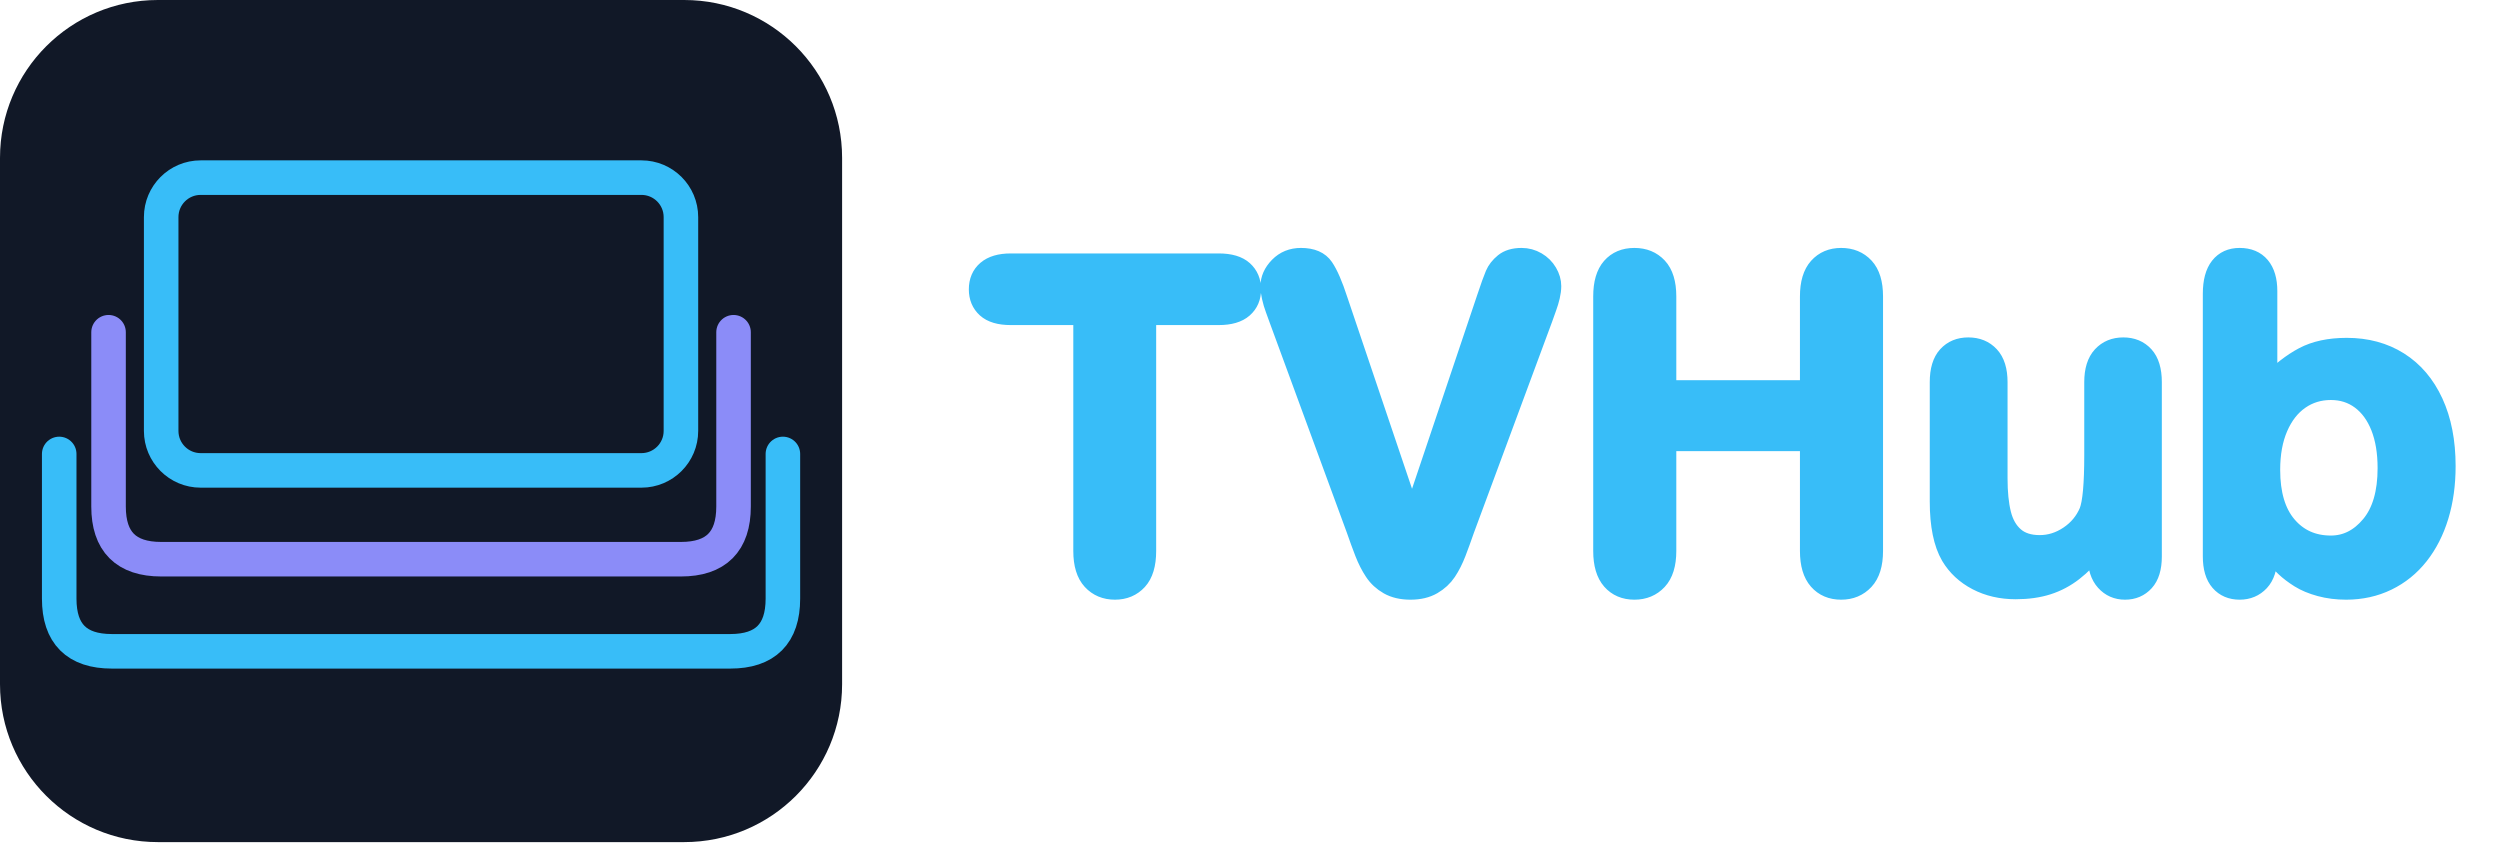
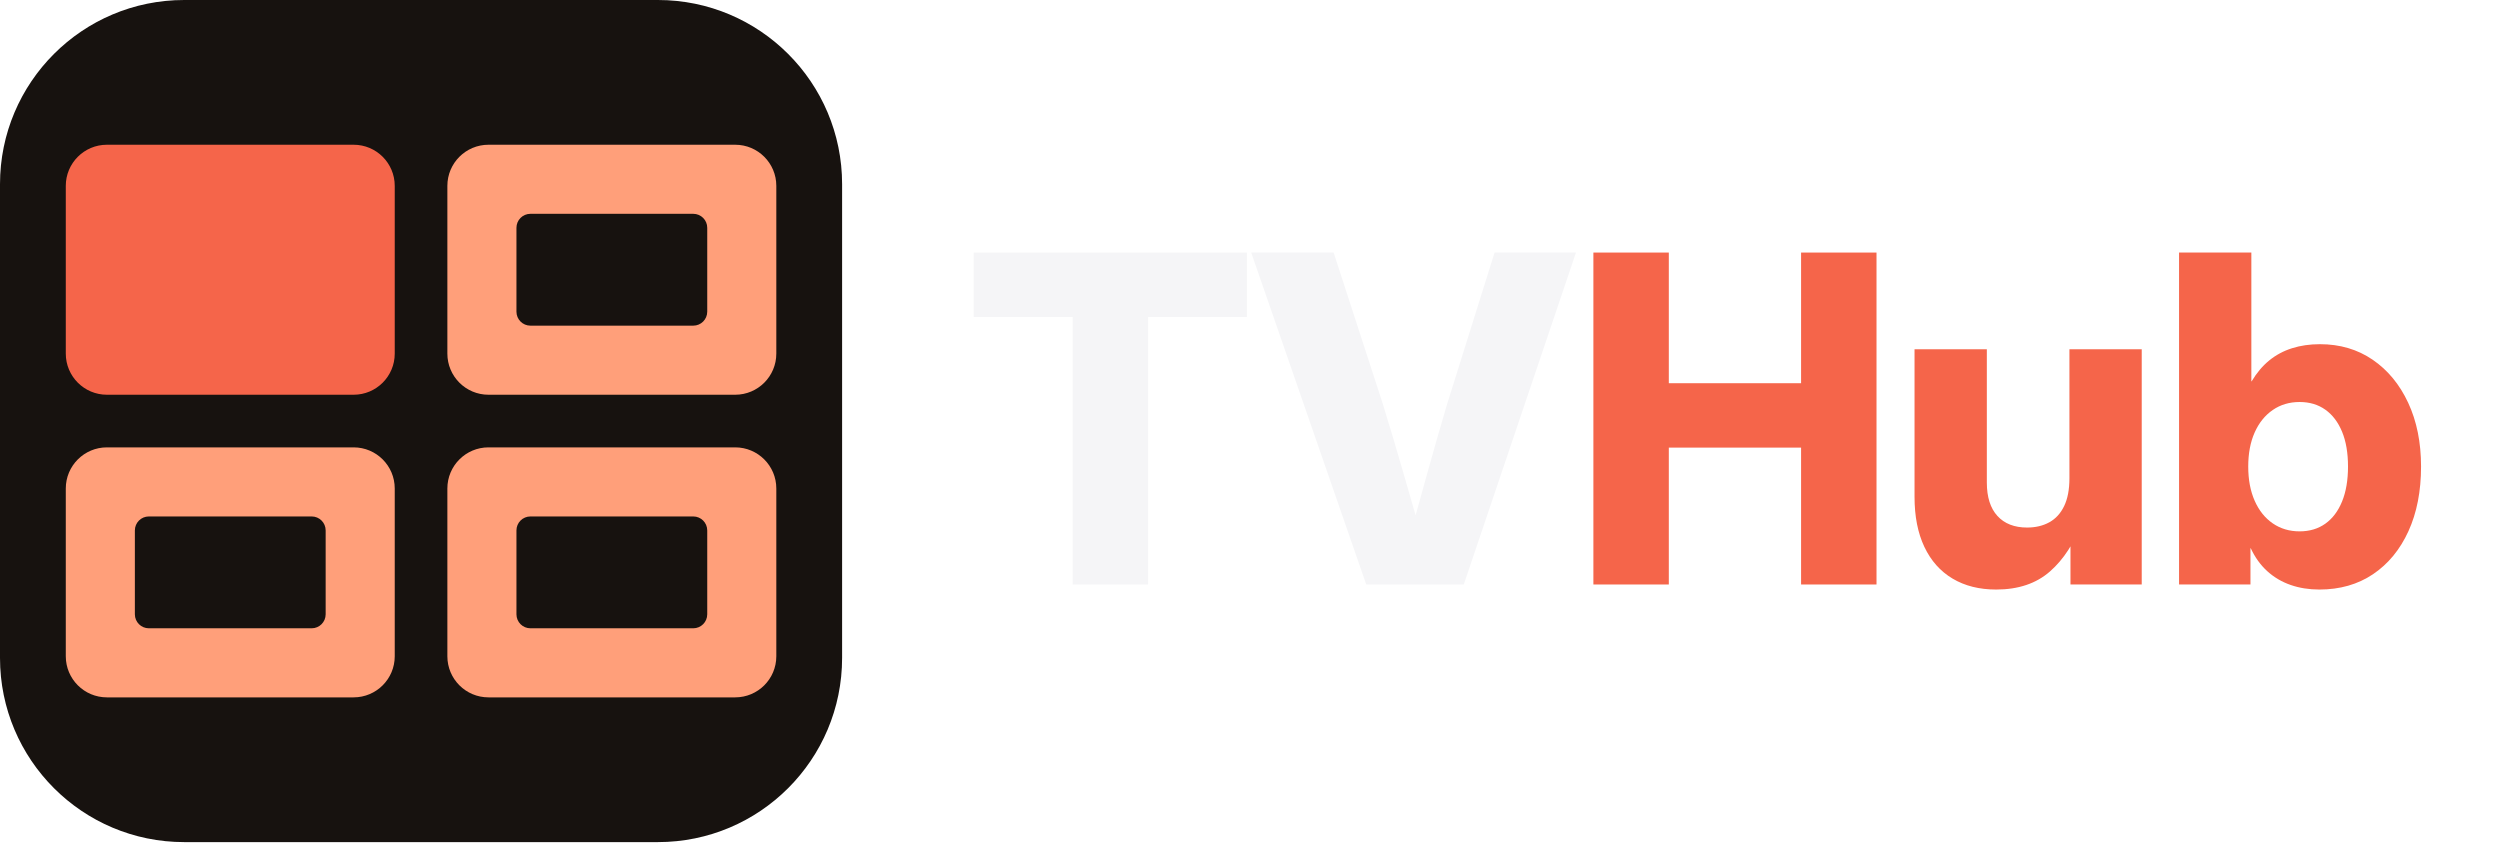
- <svg xmlns="http://www.w3.org/2000/svg" width="760" height="256" viewBox="0 0 760 256">
-   <rect width="256" height="256" rx="48" fill="#111827" />
-   <g fill="none" stroke-width="10.5" stroke-linecap="round" stroke-linejoin="round">
-     <path stroke="#38BDF8" d="M18 138V182Q18 198 34 198H222Q238 198 238 182V138" />
-     <path stroke="#8B8CF8" d="M33 101V154Q33 170 49 170H207Q223 170 223 154V101" />
-     <rect stroke="#38BDF8" x="49" y="54" width="158" height="89" rx="12" />
-   </g>
-   <path fill="#38BDF8" stroke="#38BDF8" stroke-width="80" stroke-linejoin="round" transform="matrix(0.067 0 0 -0.067 296 177.9485)" d="M1112 1221H788V156Q788 64 747.0 19.5Q706 -25 641 -25Q575 -25 533.5 20.0Q492 65 492 156V1221H168Q92 1221 55.0 1254.5Q18 1288 18 1343Q18 1400 56.5 1433.0Q95 1466 168 1466H1112Q1189 1466 1226.5 1432.0Q1264 1398 1264 1343Q1264 1288 1226.0 1254.5Q1188 1221 1112 1221ZM1657 1296 1989 313 2322 1303Q2348 1381 2361.0 1411.5Q2374 1442 2404.0 1466.5Q2434 1491 2486 1491Q2524 1491 2556.5 1472.0Q2589 1453 2607.5 1421.5Q2626 1390 2626 1358Q2626 1336 2620.0 1310.5Q2614 1285 2605.0 1260.5Q2596 1236 2587 1210L2232 252Q2213 197 2194.0 147.5Q2175 98 2150.0 60.5Q2125 23 2083.5 -1.0Q2042 -25 1982 -25Q1922 -25 1880.5 -1.5Q1839 22 1813.5 60.5Q1788 99 1769.0 148.0Q1750 197 1731 252L1382 1202Q1373 1228 1363.5 1253.0Q1354 1278 1347.5 1307.0Q1341 1336 1341 1356Q1341 1407 1382.0 1449.0Q1423 1491 1485 1491Q1561 1491 1592.5 1444.5Q1624 1398 1657 1296ZM3148 1311V891H3789V1311Q3789 1401 3829.5 1446.0Q3870 1491 3936 1491Q4003 1491 4044.5 1446.5Q4086 1402 4086 1311V156Q4086 65 4044.0 20.0Q4002 -25 3936 -25Q3869 -25 3829.0 20.5Q3789 66 3789 156V649H3148V156Q3148 65 3106.0 20.0Q3064 -25 2998 -25Q2931 -25 2891.0 20.5Q2851 66 2851 156V1311Q2851 1401 2890.5 1446.0Q2930 1491 2998 1491Q3065 1491 3106.5 1446.5Q3148 1402 3148 1311ZM5095 129V164Q5046 102 4992.0 60.0Q4938 18 4874.0 -2.5Q4810 -23 4728 -23Q4629 -23 4550.5 18.0Q4472 59 4429 131Q4378 218 4378 381V922Q4378 1004 4415.0 1044.5Q4452 1085 4513 1085Q4575 1085 4613.0 1044.0Q4651 1003 4651 922V485Q4651 390 4667.0 325.5Q4683 261 4724.5 224.5Q4766 188 4837 188Q4906 188 4967.0 229.0Q5028 270 5056 336Q5079 394 5079 590V922Q5079 1003 5117.0 1044.0Q5155 1085 5216 1085Q5277 1085 5314.0 1044.5Q5351 1004 5351 922V131Q5351 53 5315.5 14.0Q5280 -25 5224 -25Q5168 -25 5131.5 15.5Q5095 56 5095 129ZM5875 1335V918Q5952 998 6032.0 1040.5Q6112 1083 6230 1083Q6366 1083 6468.5 1018.5Q6571 954 6627.5 831.5Q6684 709 6684 541Q6684 417 6652.5 313.5Q6621 210 6561.0 134.0Q6501 58 6415.5 16.5Q6330 -25 6227 -25Q6164 -25 6108.5 -10.0Q6053 5 6014.0 29.5Q5975 54 5947.5 80.0Q5920 106 5875 158V131Q5875 54 5838.0 14.5Q5801 -25 5744 -25Q5686 -25 5651.5 14.5Q5617 54 5617 131V1323Q5617 1406 5650.5 1448.5Q5684 1491 5744 1491Q5807 1491 5841.0 1450.5Q5875 1410 5875 1335ZM5888 524Q5888 361 5962.5 273.5Q6037 186 6158 186Q6261 186 6335.5 275.5Q6410 365 6410 532Q6410 640 6379.0 718.0Q6348 796 6291.0 838.5Q6234 881 6158 881Q6080 881 6019.0 838.5Q5958 796 5923.0 715.5Q5888 635 5888 524Z" />
+ <svg xmlns="http://www.w3.org/2000/svg" width="760" height="256" viewBox="0 0 760 256" role="img" aria-labelledby="title desc">
+   <rect x="0" y="0" width="256" height="256" rx="56" fill="#17120f" />
+   <rect x="20" y="44" width="100" height="76" rx="12.5" fill="#f5654a" />
+   <path fill="#ff9f7a" fill-rule="evenodd" d="M236 82 L236 107.5 C236 114.404 230.404 120 223.5 120 L148.5 120 C141.596 120 136 114.404 136 107.5 L136 56.5 C136 49.596 141.596 44 148.5 44 L223.5 44 C230.404 44 236 49.596 236 56.5 Z M215 82 L215 94.75 C215 97.097 213.097 99 210.75 99 L161.25 99 C158.903 99 157 97.097 157 94.75 L157 69.25 C157 66.903 158.903 65 161.25 65 L210.75 65 C213.097 65 215 66.903 215 69.25 Z" />
+   <path fill="#ff9f7a" fill-rule="evenodd" d="M120 174 L120 199.5 C120 206.404 114.404 212 107.5 212 L32.5 212 C25.596 212 20 206.404 20 199.5 L20 148.5 C20 141.596 25.596 136 32.5 136 L107.5 136 C114.404 136 120 141.596 120 148.5 Z M99 174 L99 186.75 C99 189.097 97.097 191 94.75 191 L45.25 191 C42.903 191 41 189.097 41 186.75 L41 161.25 C41 158.903 42.903 157 45.25 157 L94.75 157 C97.097 157 99 158.903 99 161.25 Z" />
+   <path fill="#ff9f7a" fill-rule="evenodd" d="M236 174 L236 199.5 C236 206.404 230.404 212 223.5 212 L148.5 212 C141.596 212 136 206.404 136 199.5 L136 148.5 C136 141.596 141.596 136 148.5 136 L223.5 136 C230.404 136 236 141.596 236 148.5 Z M215 174 L215 186.75 C215 189.097 213.097 191 210.75 191 L161.25 191 C158.903 191 157 189.097 157 186.75 L157 161.25 C157 158.903 158.903 157 161.25 157 L210.75 157 C213.097 157 215 158.903 215 161.25 Z" />
+   <path fill="#f5f5f7" fill-rule="nonzero" d="M296 96.352 L296 76.779 L379.068 76.779 L379.068 96.352 L349.021 96.352 L349.021 177.685 L326.091 177.685 L326.091 96.352 Z" />
+   <path fill="#f5f5f7" fill-rule="nonzero" d="M415.334 177.685 L380.363 76.779 L405.426 76.779 L420.452 123.03 Q423.578 133.207 426.844 144.507 Q430.11 155.806 433.741 168.493 L427.079 168.493 Q430.572 155.806 433.714 144.507 Q436.855 133.207 439.867 123.03 L454.351 76.779 L479.097 76.779 L444.987 177.685 Z" />
+   <path fill="#f5654a" fill-rule="nonzero" d="M484.389 177.685 L484.389 76.779 L507.319 76.779 L507.319 116.499 L547.529 116.499 L547.529 76.779 L570.459 76.779 L570.459 177.685 L547.529 177.685 L547.529 136.073 L507.319 136.073 L507.319 177.685 Z" />
+   <path fill="#f5654a" fill-rule="nonzero" d="M606.838 179.221 Q599.159 179.221 593.576 175.89 Q587.992 172.559 585.006 166.25 Q582.019 159.94 582.019 151.051 L582.019 106.17 L603.998 106.17 L603.998 146.688 Q603.998 153.327 607.217 156.851 Q610.435 160.374 616.242 160.374 Q620.091 160.374 622.992 158.775 Q625.894 157.177 627.5 153.845 Q629.107 150.513 629.107 145.383 L629.107 106.17 L651.086 106.17 L651.086 177.685 L629.424 177.685 L629.424 158.755 L632.856 158.755 Q629.471 168.19 623.207 173.705 Q616.943 179.221 606.838 179.221 Z" />
+   <path fill="#f5654a" fill-rule="nonzero" d="M705.074 179.221 Q700.378 179.221 696.361 177.832 Q692.345 176.443 689.255 173.643 Q686.166 170.844 684.23 166.667 L684.14 166.667 L684.14 177.685 L662.432 177.685 L662.432 76.779 L684.411 76.779 L684.411 115.916 L684.501 115.916 Q686.803 112.057 689.847 109.575 Q692.892 107.093 696.772 105.863 Q700.651 104.634 705.256 104.634 Q714.375 104.634 721.282 109.352 Q728.189 114.07 732.094 122.457 Q736 130.843 736 141.836 Q736 153.08 732.163 161.489 Q728.325 169.899 721.395 174.56 Q714.466 179.221 705.074 179.221 Z M699.081 161.533 Q703.628 161.533 706.912 159.191 Q710.197 156.849 711.995 152.436 Q713.794 148.024 713.794 141.836 Q713.794 135.626 711.995 131.26 Q710.197 126.893 706.912 124.551 Q703.628 122.209 699.081 122.209 Q694.447 122.209 690.914 124.64 Q687.38 127.071 685.421 131.46 Q683.463 135.848 683.463 141.836 Q683.463 147.802 685.421 152.237 Q687.38 156.671 690.914 159.102 Q694.447 161.533 699.081 161.533 Z" />
</svg>
